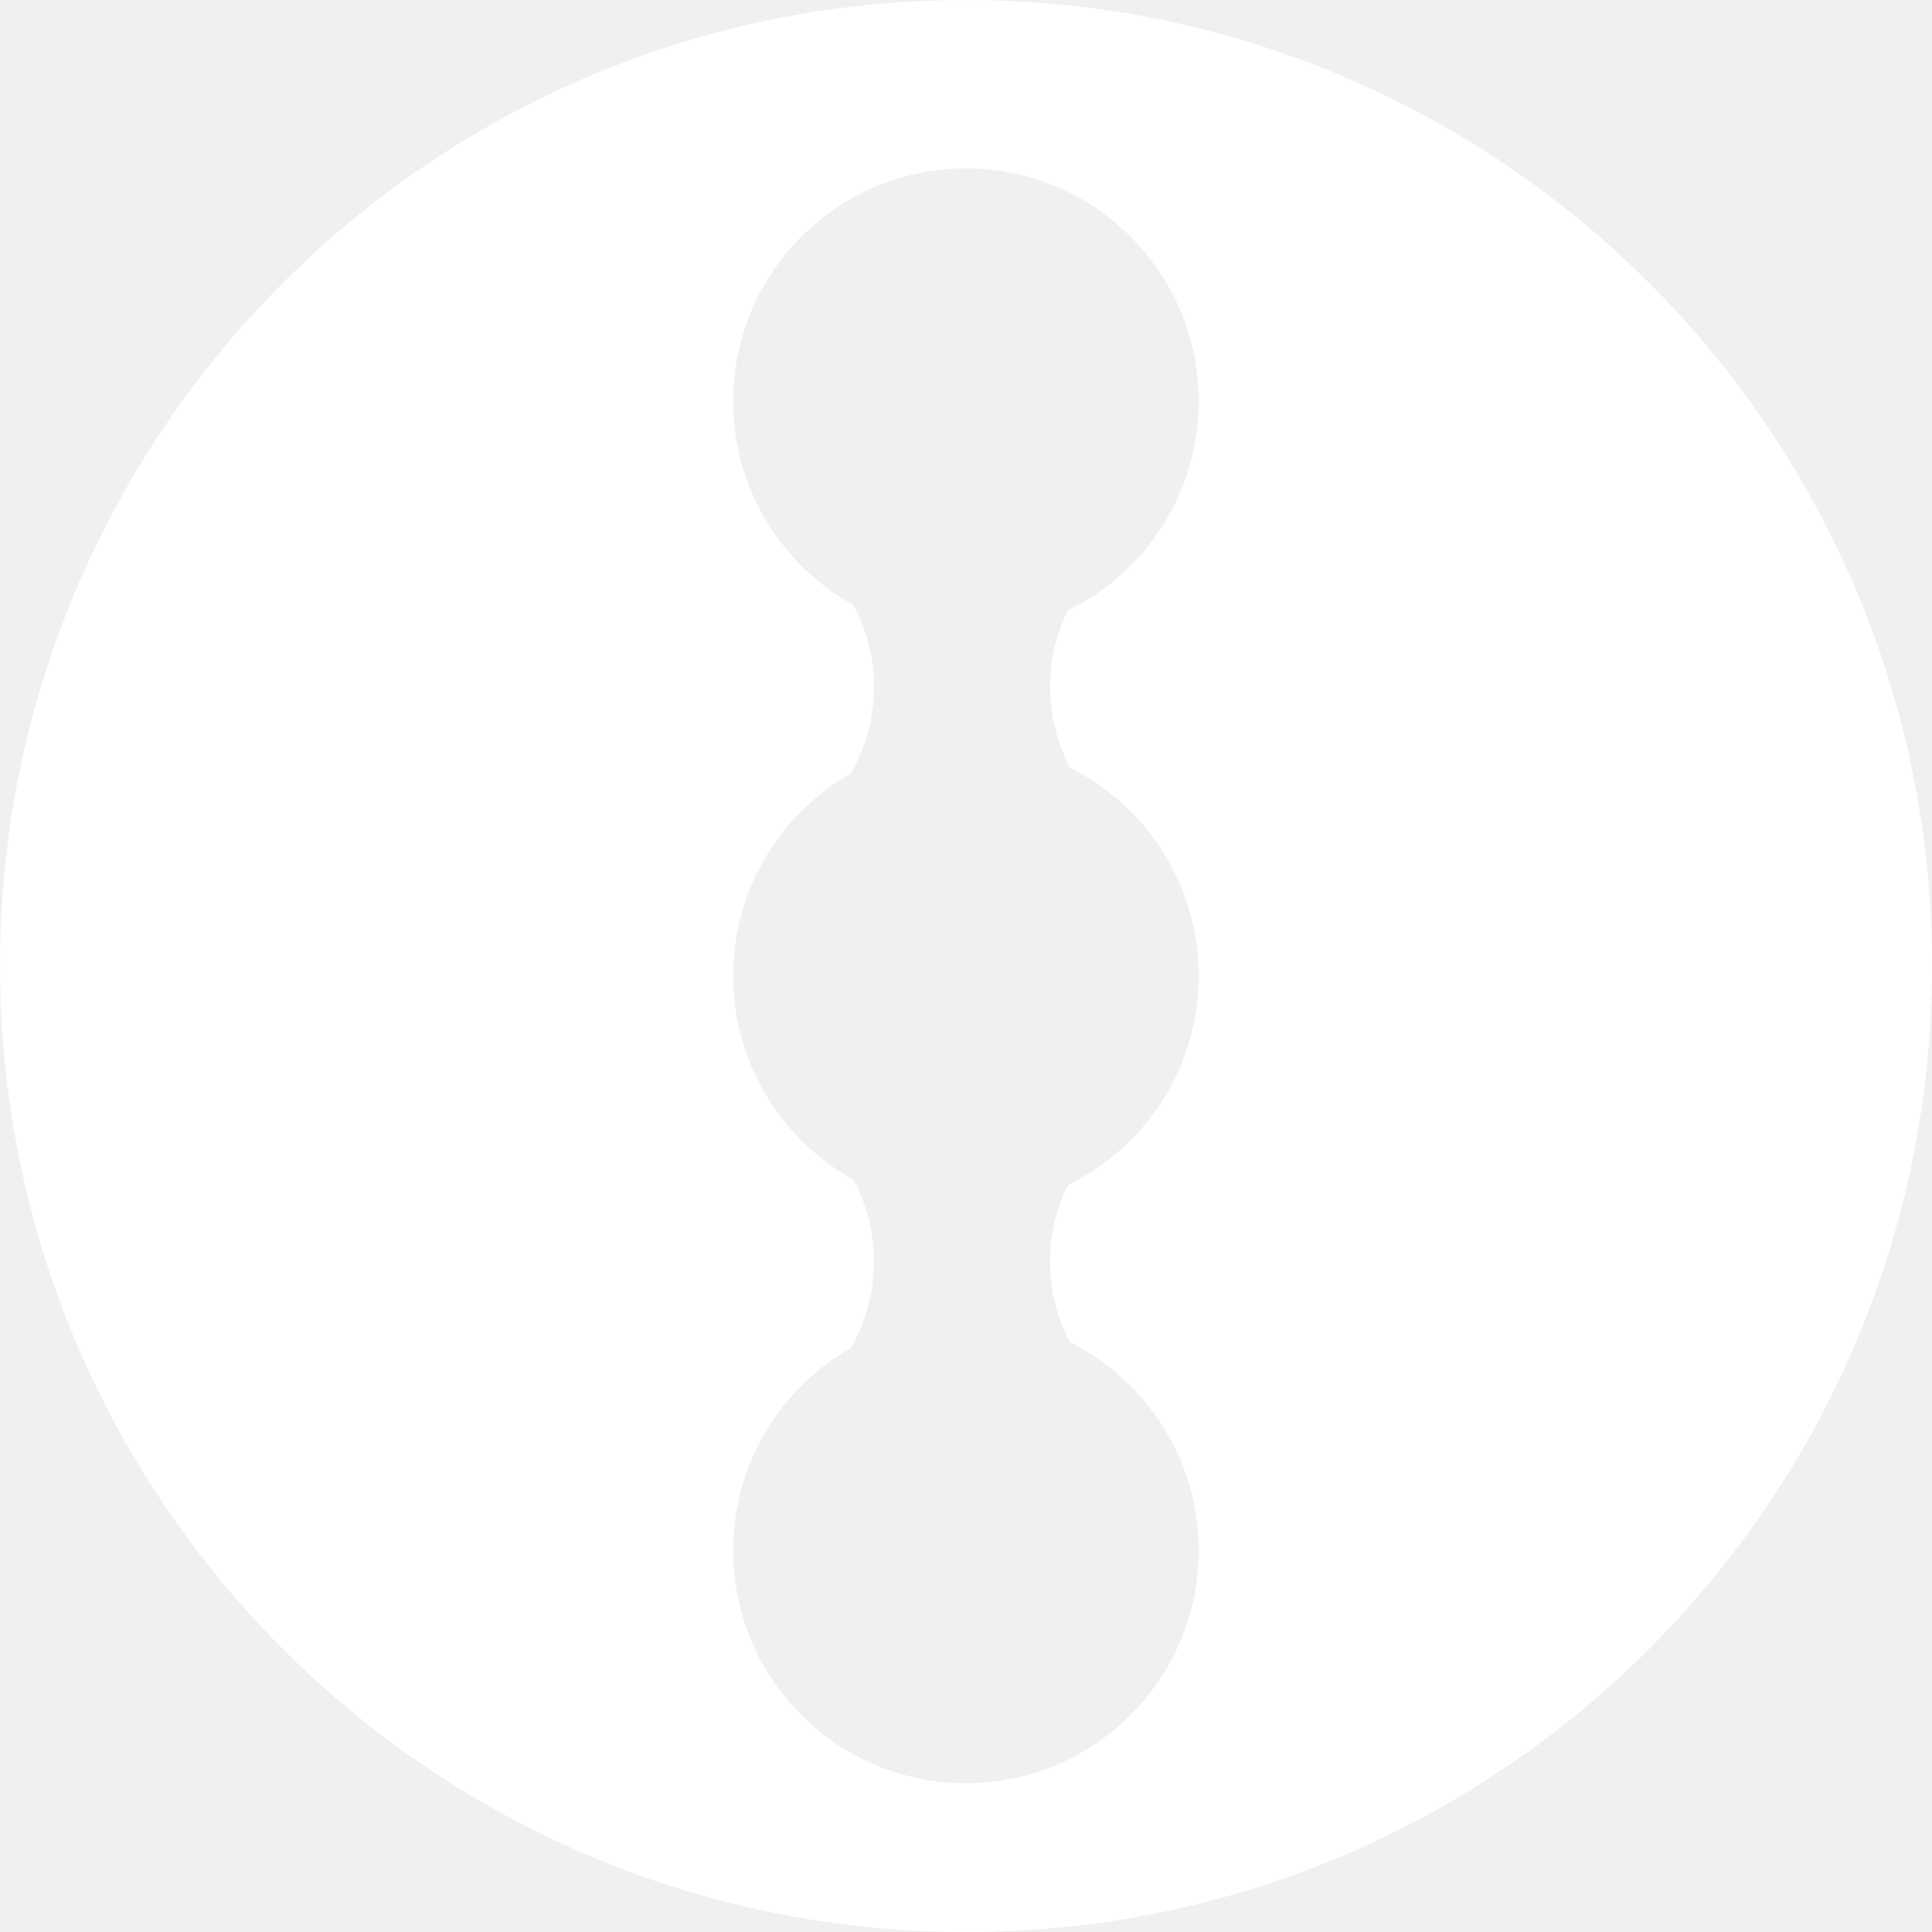
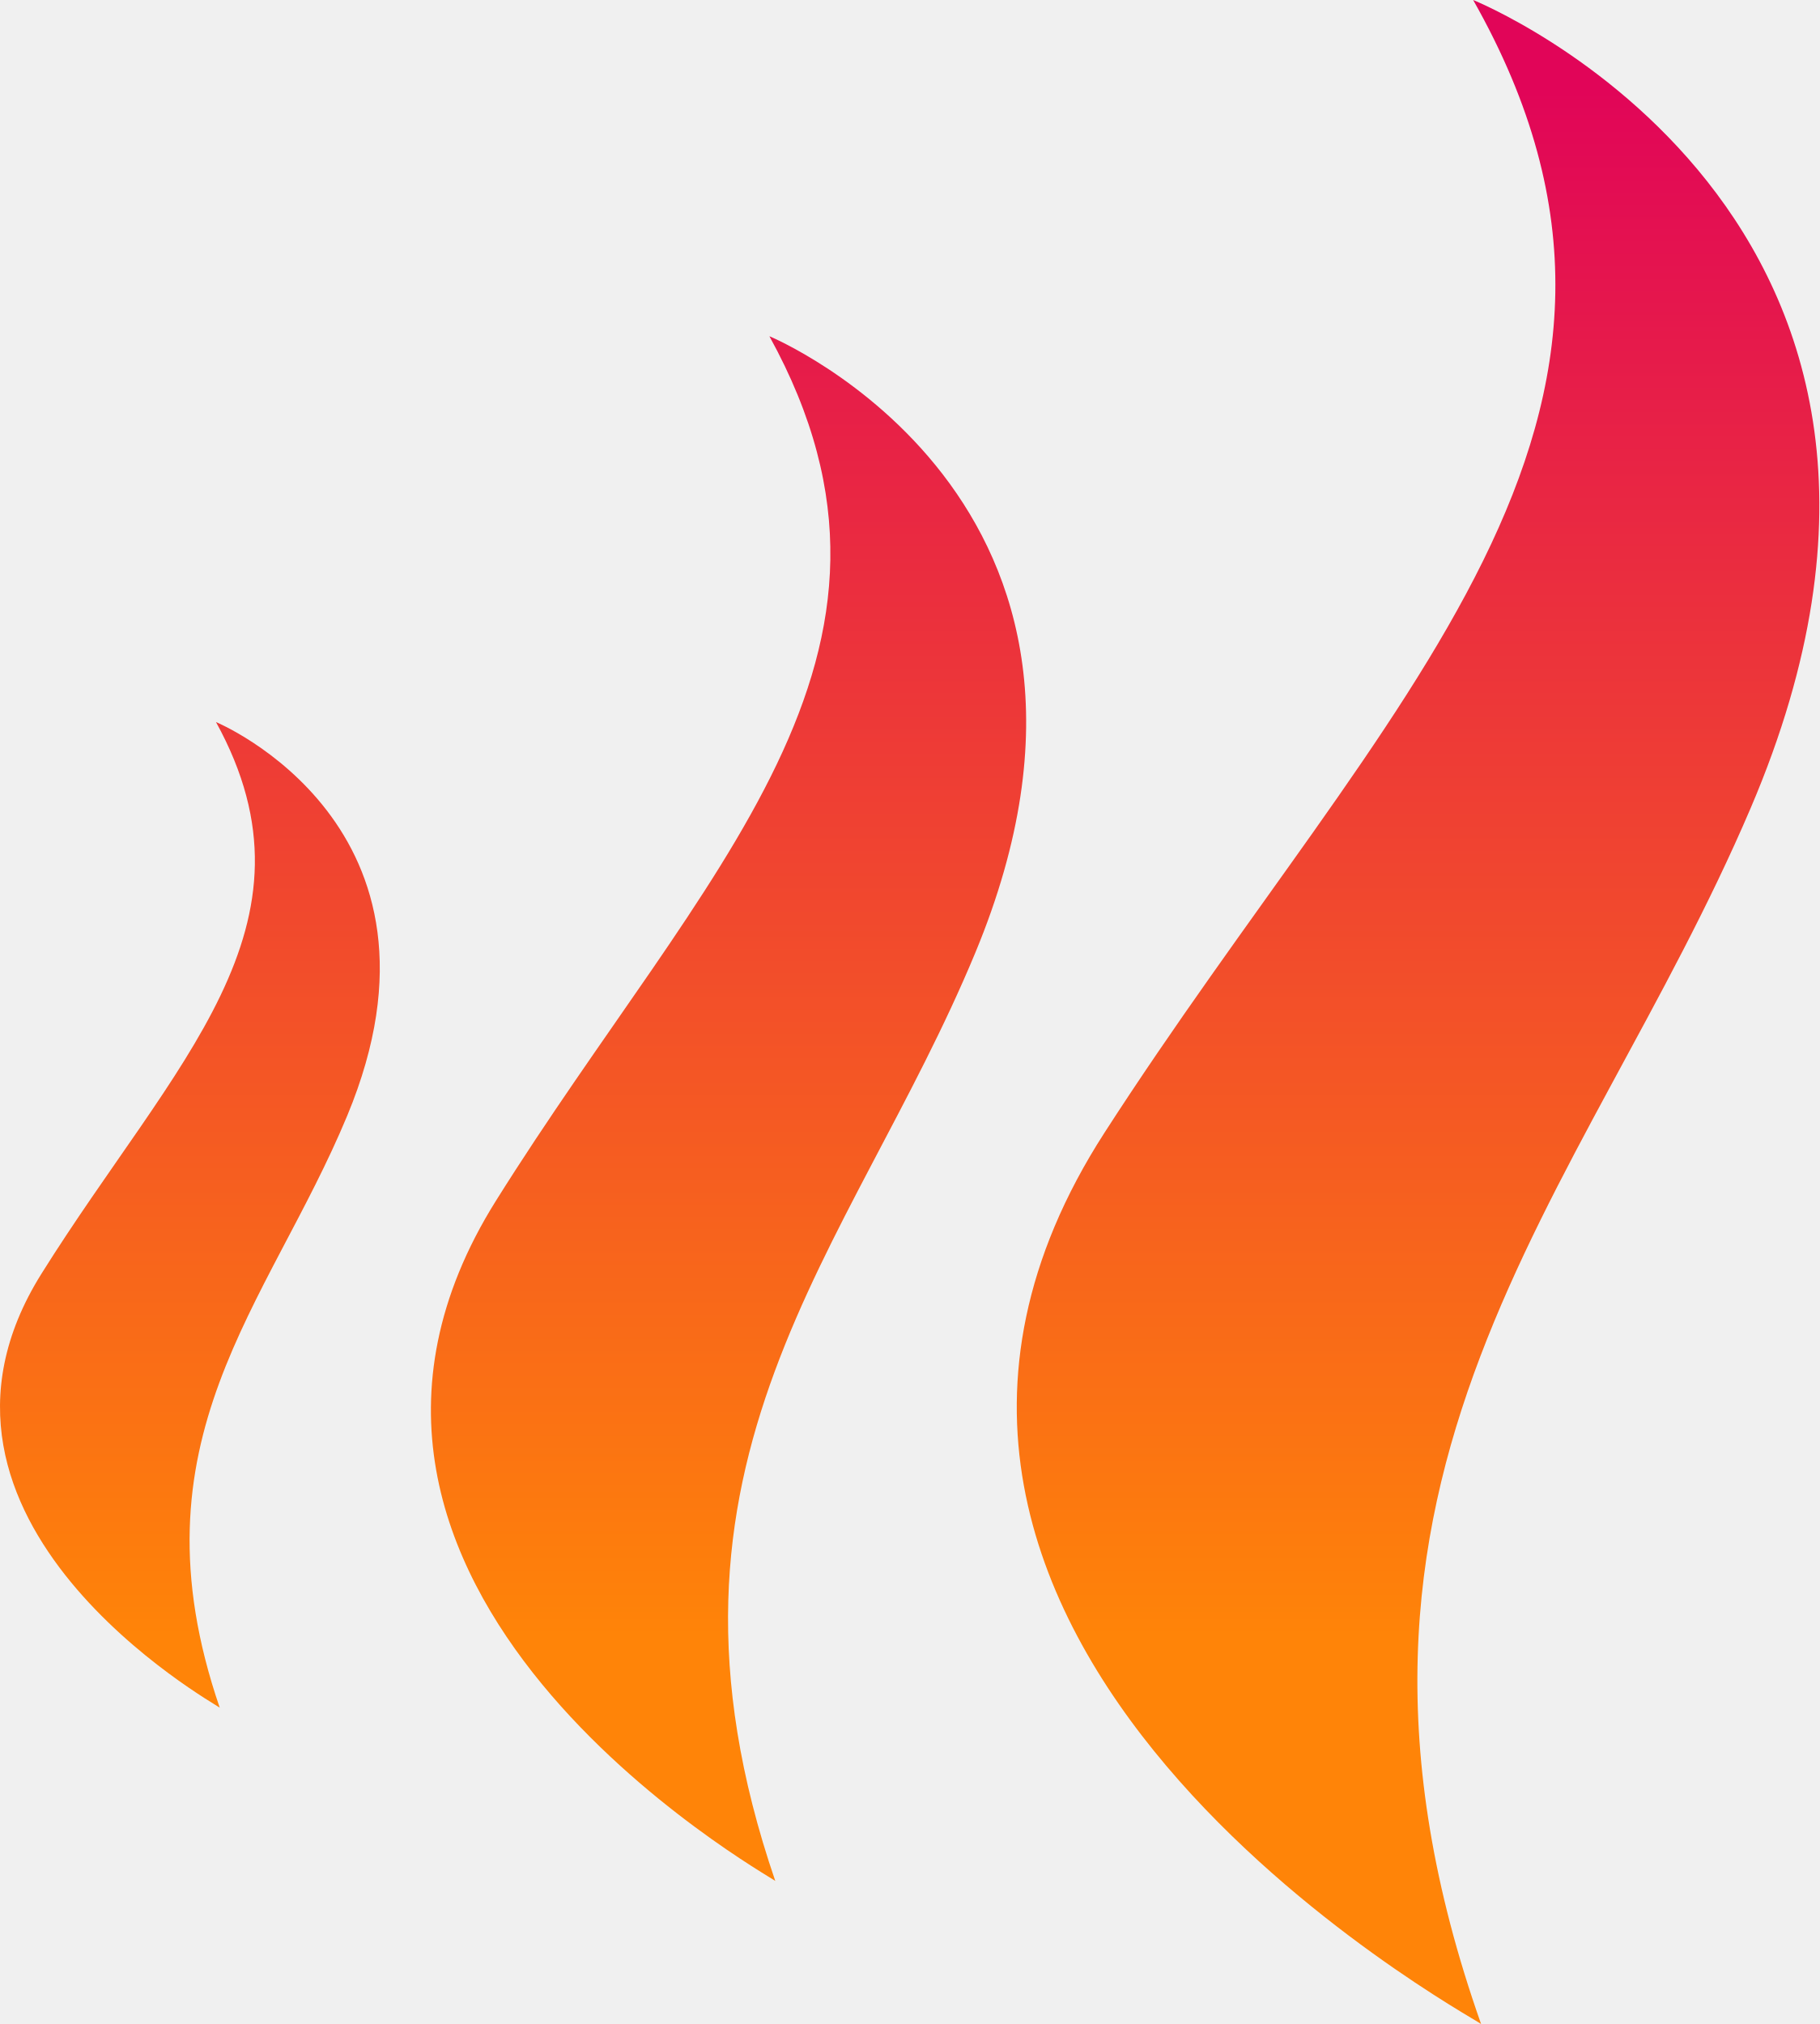
- <svg xmlns="http://www.w3.org/2000/svg" width="195" height="195" viewBox="0 0 195 195" fill="none">
-   <path fill-rule="evenodd" clip-rule="evenodd" d="M97.502 0C151.346 0 195 43.649 195 97.498C195 151.346 151.346 195 97.502 195C43.654 195 0 151.346 0 97.498C0 43.649 43.654 0 97.502 0ZM86.137 61.064C78.9 57.062 74 49.351 74 40.495C74 27.521 84.516 17 97.49 17C110.464 17 120.984 27.521 120.984 40.495C120.984 49.779 115.596 57.805 107.777 61.618C105.317 66.607 105.392 72.548 108.003 77.478C115.7 81.337 120.984 89.3 120.984 98.495C120.984 107.779 115.596 115.805 107.777 119.618C105.317 124.607 105.392 130.548 108.003 135.478C115.7 139.337 120.984 147.3 120.984 156.495C120.984 169.469 110.464 179.984 97.49 179.984C84.516 179.984 74 169.469 74 156.495C74 147.749 78.779 140.117 85.868 136.072C88.905 130.85 88.994 124.361 86.137 119.064C78.9 115.062 74 107.351 74 98.495C74 89.749 78.779 82.117 85.868 78.073C88.905 72.85 88.994 66.362 86.137 61.064Z" fill="white" />
+ <svg xmlns="http://www.w3.org/2000/svg" width="160" height="178" viewBox="0 0 160 178" fill="none">
+   <path d="M97.128 99.624C68.325 144.316 129.446 177.323 130.252 178C113.167 129.581 139.248 105.514 153.962 71.061C176.277 18.81 129.555 -5.20364e-06 129.555 -5.20364e-06C150.476 36.923 121.771 61.389 97.128 99.624ZM43.614 105.603C22.251 139.712 67.583 164.904 68.181 165.42C55.51 128.466 74.853 110.098 85.766 83.803C102.317 43.925 67.664 29.569 67.664 29.569C83.181 57.749 61.891 76.422 43.614 105.603ZM3.649 112.013C-9.982 133.776 18.941 149.85 19.323 150.18C11.239 126.602 23.581 114.882 30.543 98.104C41.104 72.66 18.994 63.5 18.994 63.5C28.894 81.48 15.309 93.395 3.649 112.013Z" fill="url(#paint0_linear_6040_2)" />
+   <defs>
+     <linearGradient id="paint0_linear_6040_2" x1="80" y1="7.852" x2="80" y2="144.013" gradientUnits="userSpaceOnUse">
+       <stop stop-color="#E10558" />
+       <stop offset="1" stop-color="#FF8408" />
+     </linearGradient>
+   </defs>
</svg>
